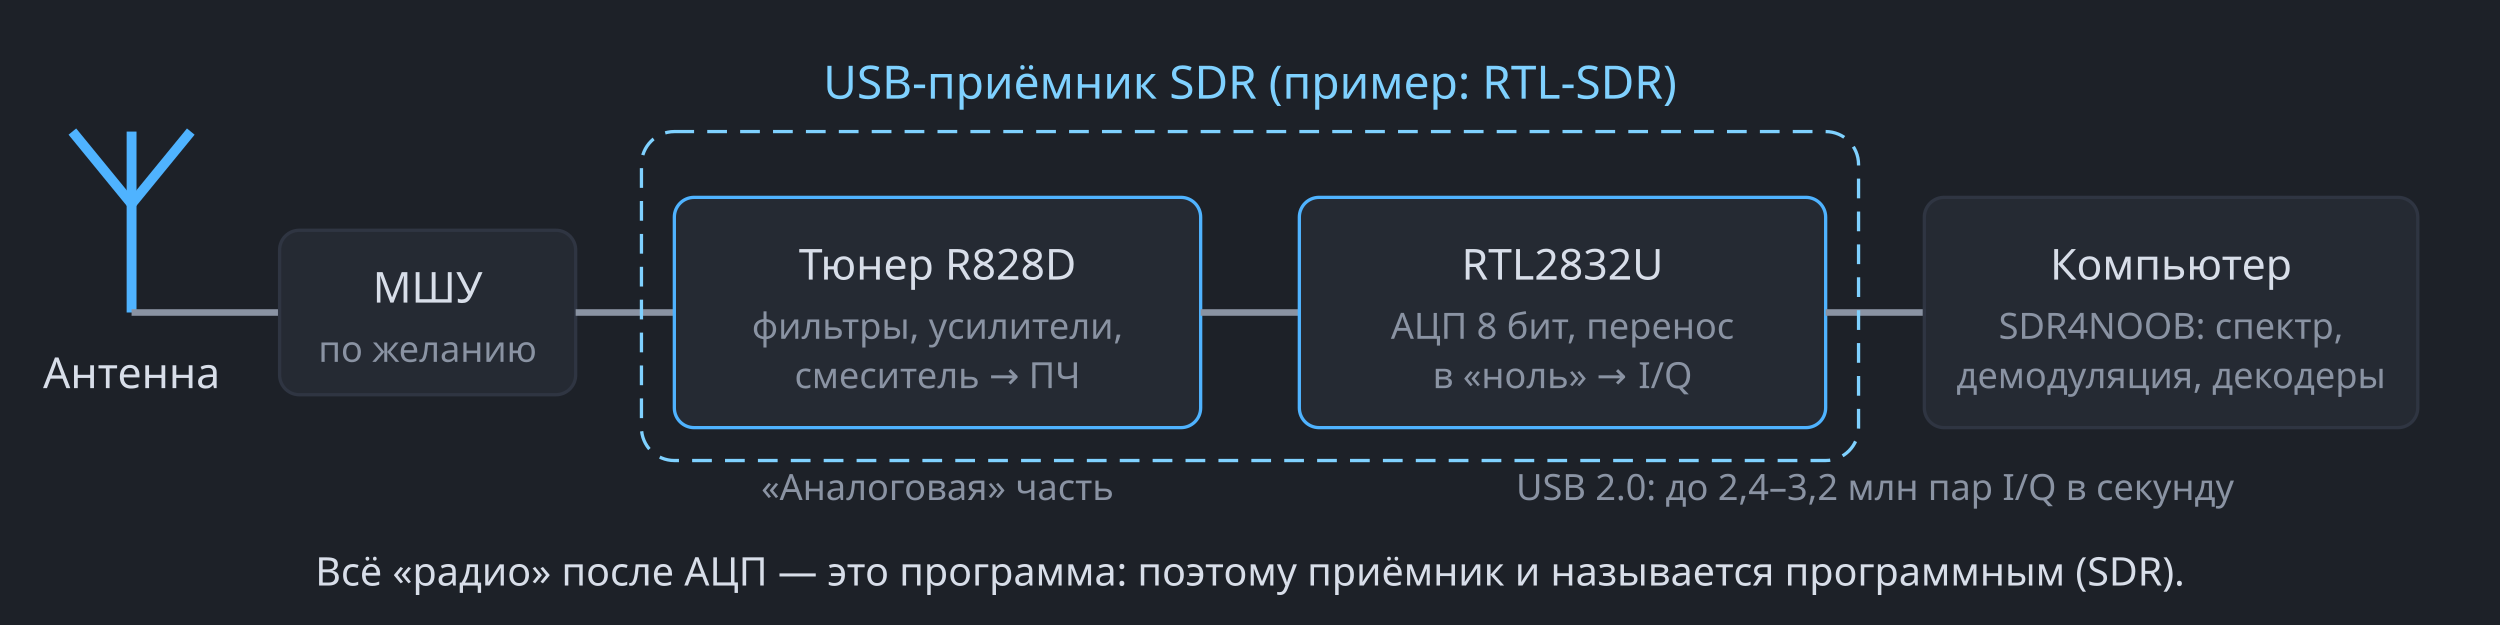
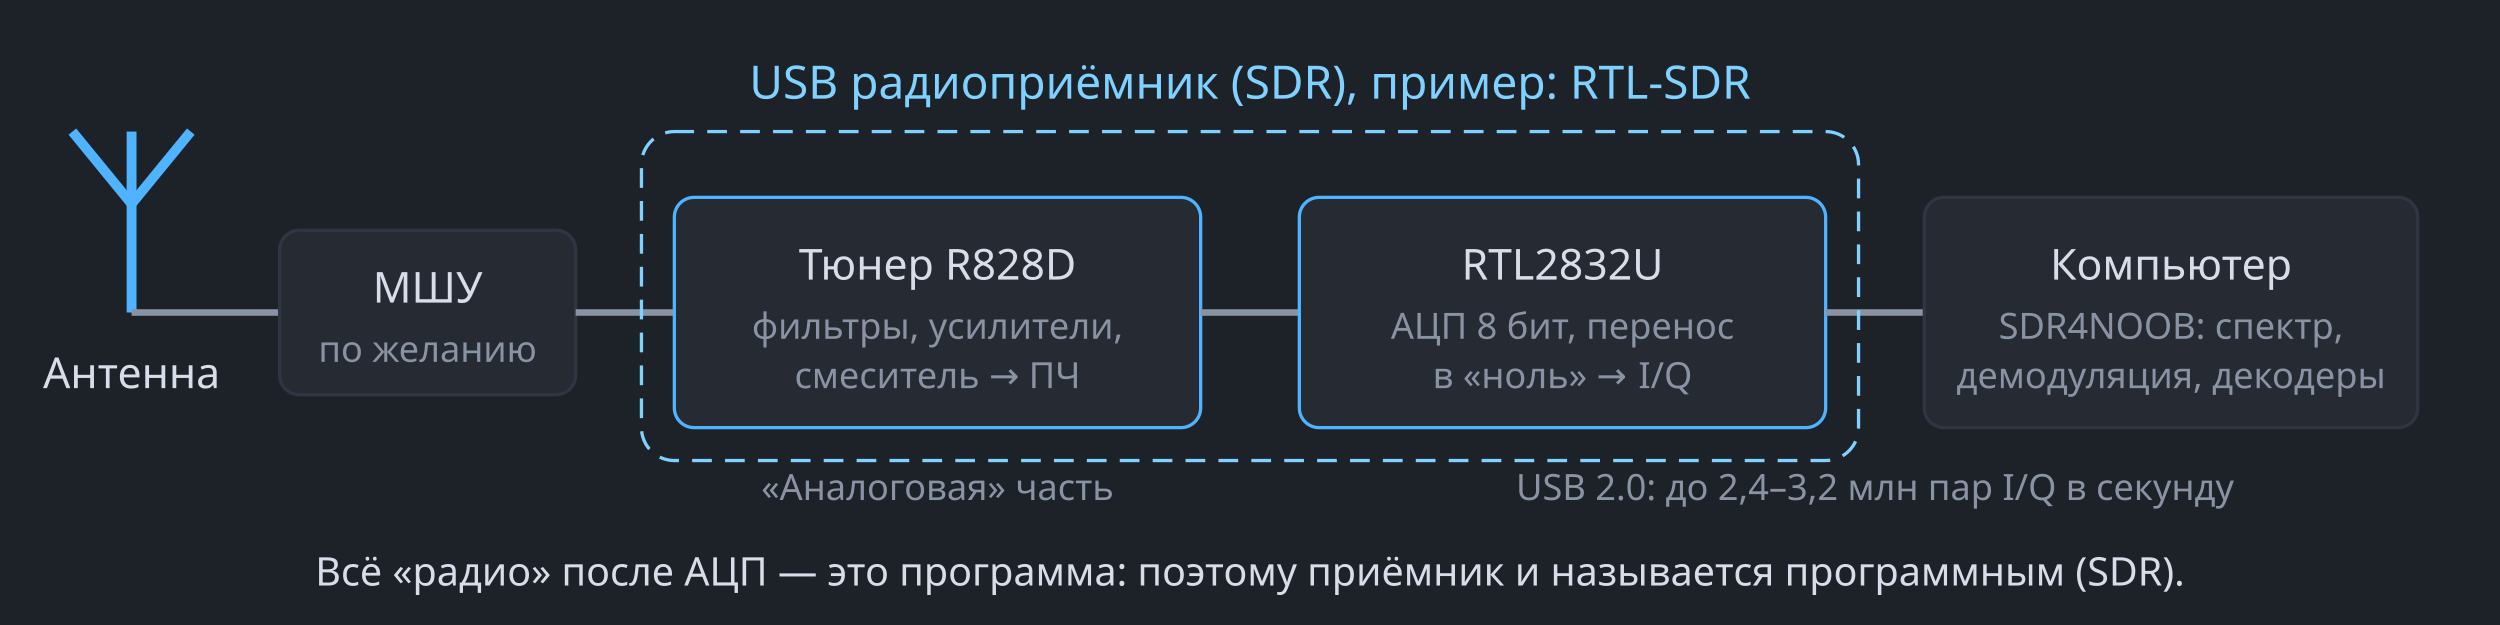
<svg xmlns="http://www.w3.org/2000/svg" width="760" height="190" viewBox="0 0 760 190">
  <rect x="0" y="0" width="760" height="190" fill="#1d2128" />
  <line x1="40" y1="40" x2="40" y2="95" stroke="#4fb3ff" stroke-width="3" />
  <line x1="22" y1="40" x2="40" y2="62" stroke="#4fb3ff" stroke-width="3" />
  <line x1="58" y1="40" x2="40" y2="62" stroke="#4fb3ff" stroke-width="3" />
  <text x="40" y="118" font-family="Segoe UI" font-size="13" fill="#d8dee9" text-anchor="middle">Антенна</text>
  <line x1="40" y1="95" x2="85" y2="95" stroke="#8a93a3" stroke-width="2" />
  <rect x="85" y="70" width="90" height="50" rx="6" fill="#252a33" stroke="#2f3542" />
  <text x="130" y="92" font-family="Segoe UI" font-size="13" fill="#d8dee9" text-anchor="middle">МШУ</text>
  <text x="130" y="110" font-family="Segoe UI" font-size="11" fill="#8a93a3" text-anchor="middle">по желанию</text>
  <line x1="175" y1="95" x2="205" y2="95" stroke="#8a93a3" stroke-width="2" />
  <rect x="205" y="60" width="160" height="70" rx="6" fill="#252a33" stroke="#4fb3ff" />
  <text x="285" y="85" font-family="Segoe UI" font-size="13" fill="#d8dee9" text-anchor="middle">Тюнер R828D</text>
  <text x="285" y="103" font-family="Segoe UI" font-size="11" fill="#8a93a3" text-anchor="middle">фильтры, усилители,</text>
  <text x="285" y="118" font-family="Segoe UI" font-size="11" fill="#8a93a3" text-anchor="middle">смеситель → ПЧ</text>
  <line x1="365" y1="95" x2="395" y2="95" stroke="#8a93a3" stroke-width="2" />
  <rect x="395" y="60" width="160" height="70" rx="6" fill="#252a33" stroke="#4fb3ff" />
  <text x="475" y="85" font-family="Segoe UI" font-size="13" fill="#d8dee9" text-anchor="middle">RTL2832U</text>
  <text x="475" y="103" font-family="Segoe UI" font-size="11" fill="#8a93a3" text-anchor="middle">АЦП 8 бит, перенос</text>
  <text x="475" y="118" font-family="Segoe UI" font-size="11" fill="#8a93a3" text-anchor="middle">в «ноль» → I/Q</text>
  <line x1="555" y1="95" x2="585" y2="95" stroke="#8a93a3" stroke-width="2" />
  <rect x="585" y="60" width="150" height="70" rx="6" fill="#252a33" stroke="#2f3542" />
  <text x="660" y="85" font-family="Segoe UI" font-size="13" fill="#d8dee9" text-anchor="middle">Компьютер</text>
  <text x="660" y="103" font-family="Segoe UI" font-size="11" fill="#8a93a3" text-anchor="middle">SDR4NOOB: спектр,</text>
  <text x="660" y="118" font-family="Segoe UI" font-size="11" fill="#8a93a3" text-anchor="middle">демодуляция, декодеры</text>
  <text x="570" y="152" font-family="Segoe UI" font-size="11" fill="#8a93a3" text-anchor="middle">USB 2.0: до 2,4–3,2 млн пар I/Q в секунду</text>
  <text x="285" y="152" font-family="Segoe UI" font-size="11" fill="#8a93a3" text-anchor="middle">«Аналоговая» часть</text>
-   <text x="380" y="30" font-family="Segoe UI" font-size="14" fill="#7fd1ff" text-anchor="middle">USB-приёмник SDR (пример: RTL-SDR)</text>
+   <text x="380" y="30" font-family="Segoe UI" font-size="14" fill="#7fd1ff" text-anchor="middle">USB радиоприёмник (SDR), пример: RTL-SDR</text>
  <rect x="195" y="40" width="370" height="100" rx="10" fill="none" stroke="#7fd1ff" stroke-dasharray="6,4" />
  <text x="380" y="178" font-family="Segoe UI" font-size="12" fill="#d8dee9" text-anchor="middle">Всё «радио» после АЦП — это программа: поэтому приёмник и называется программным (SDR).</text>
</svg>
